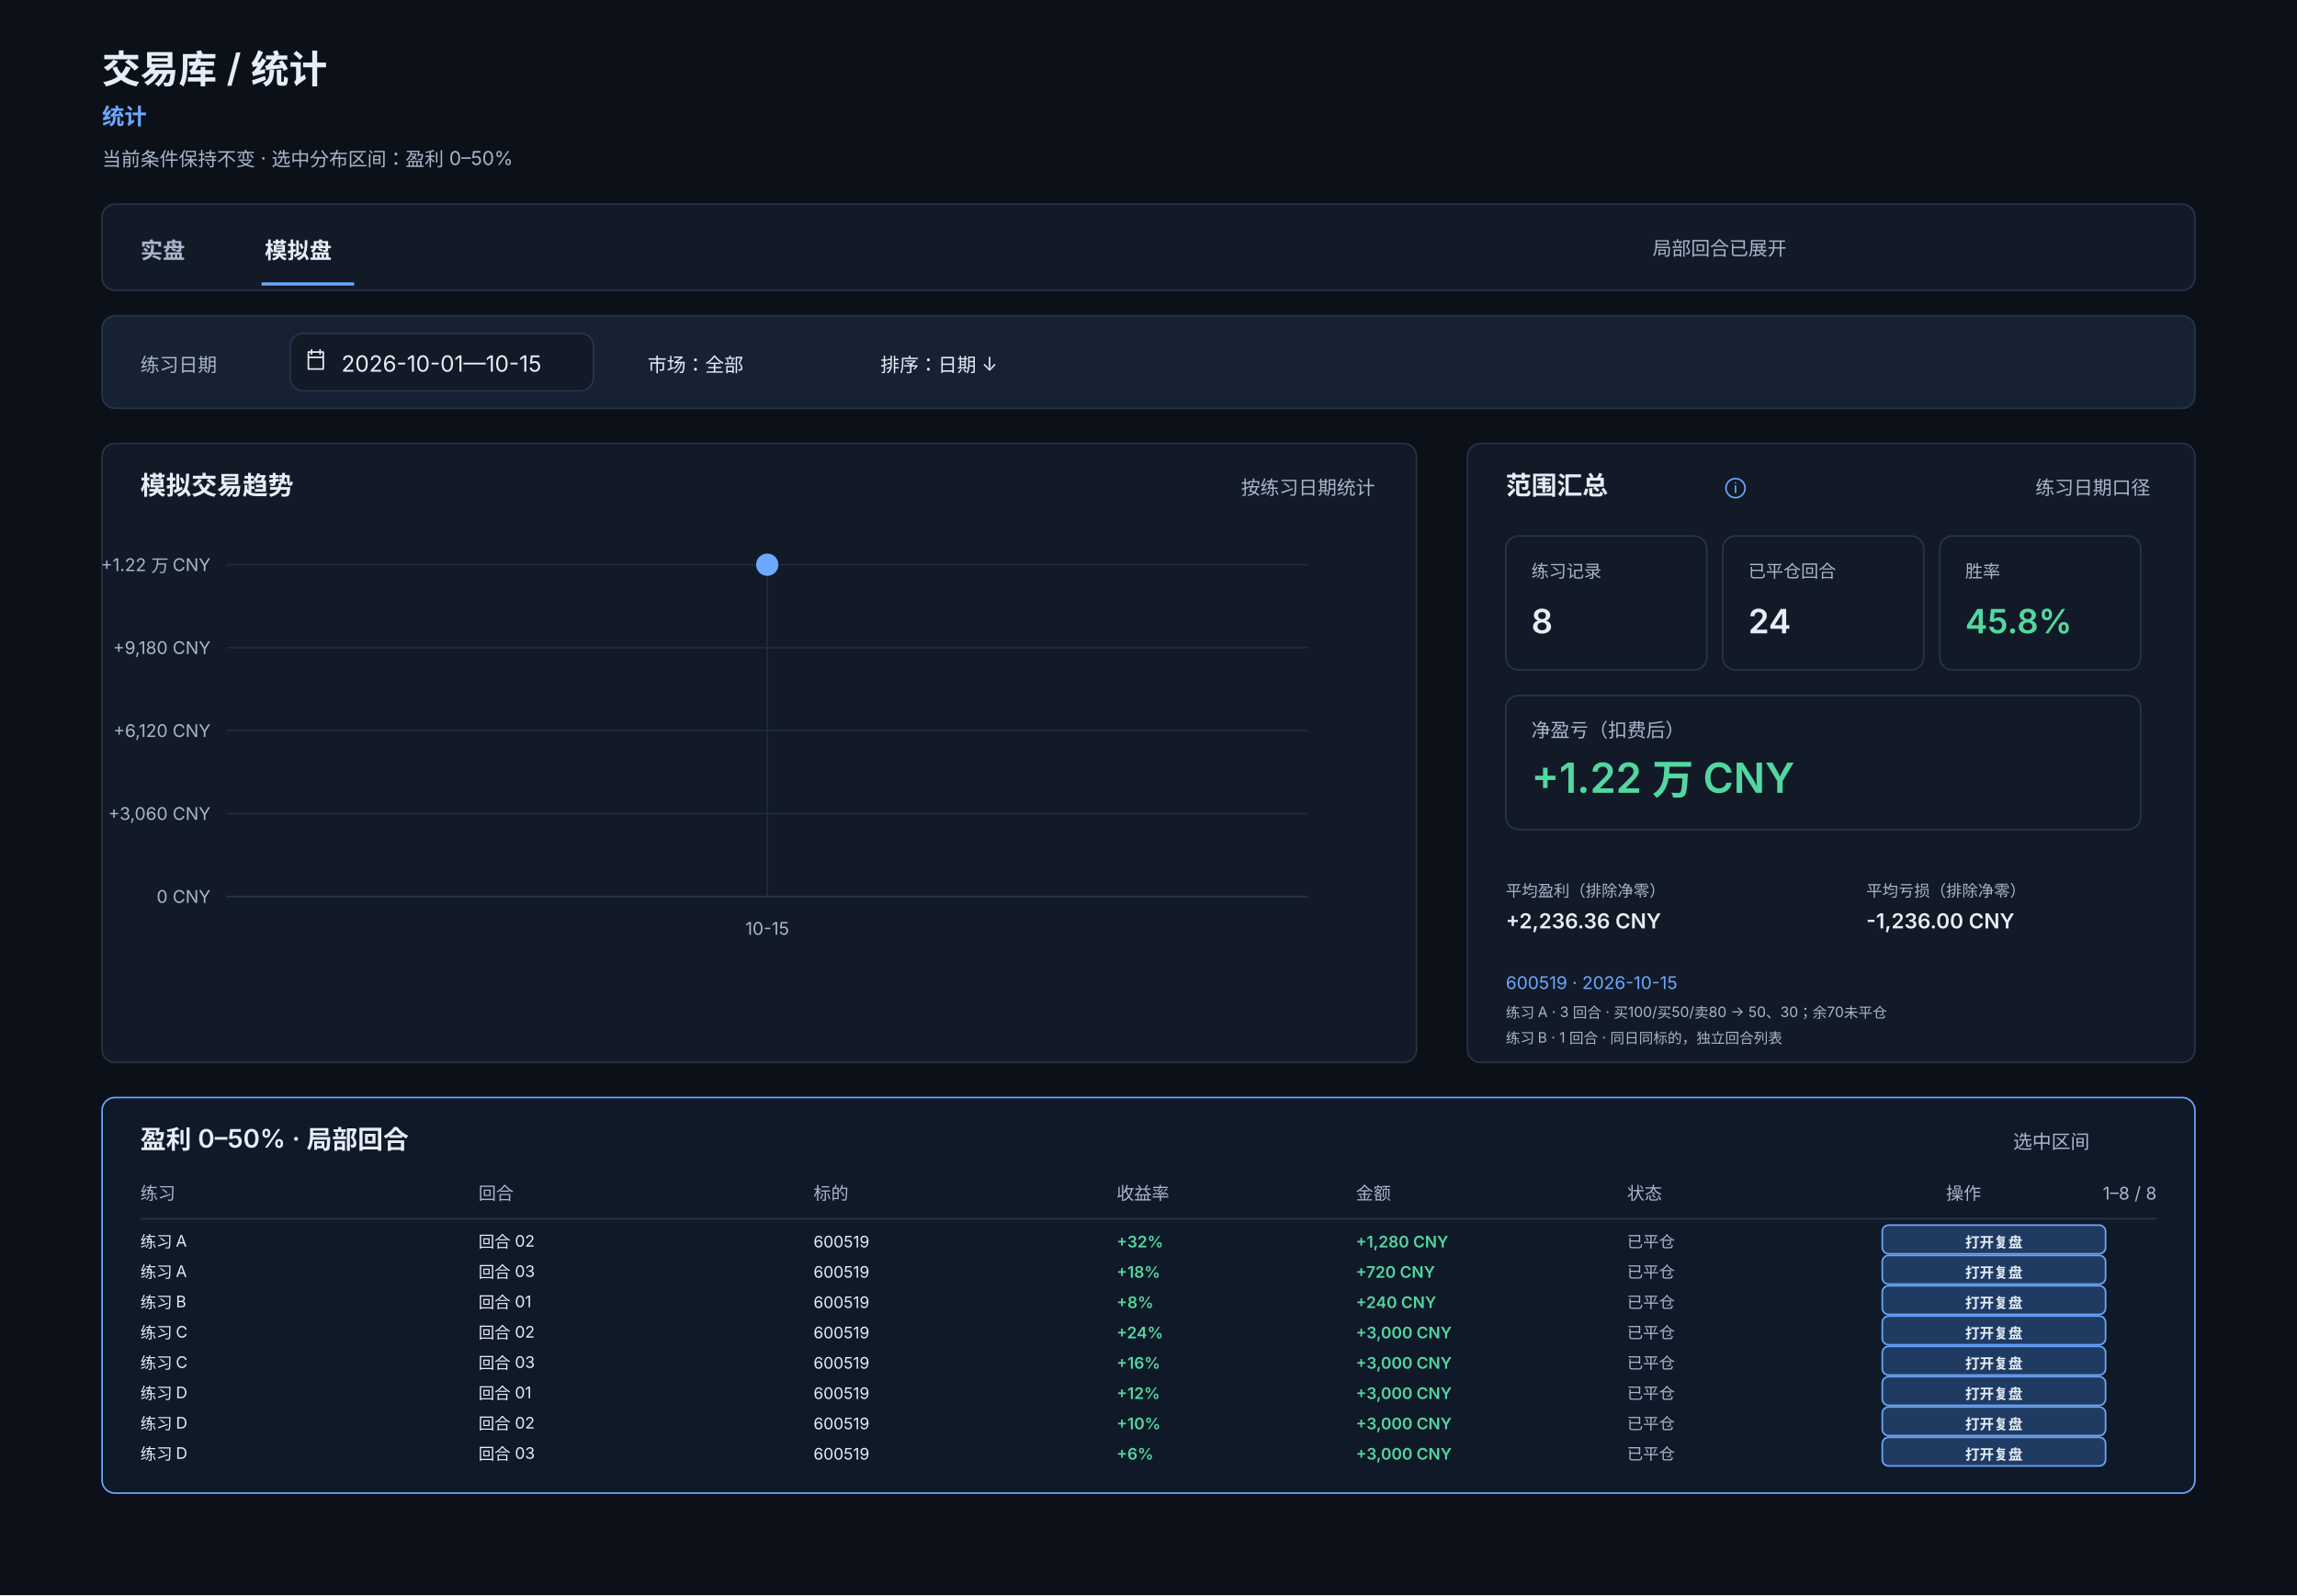
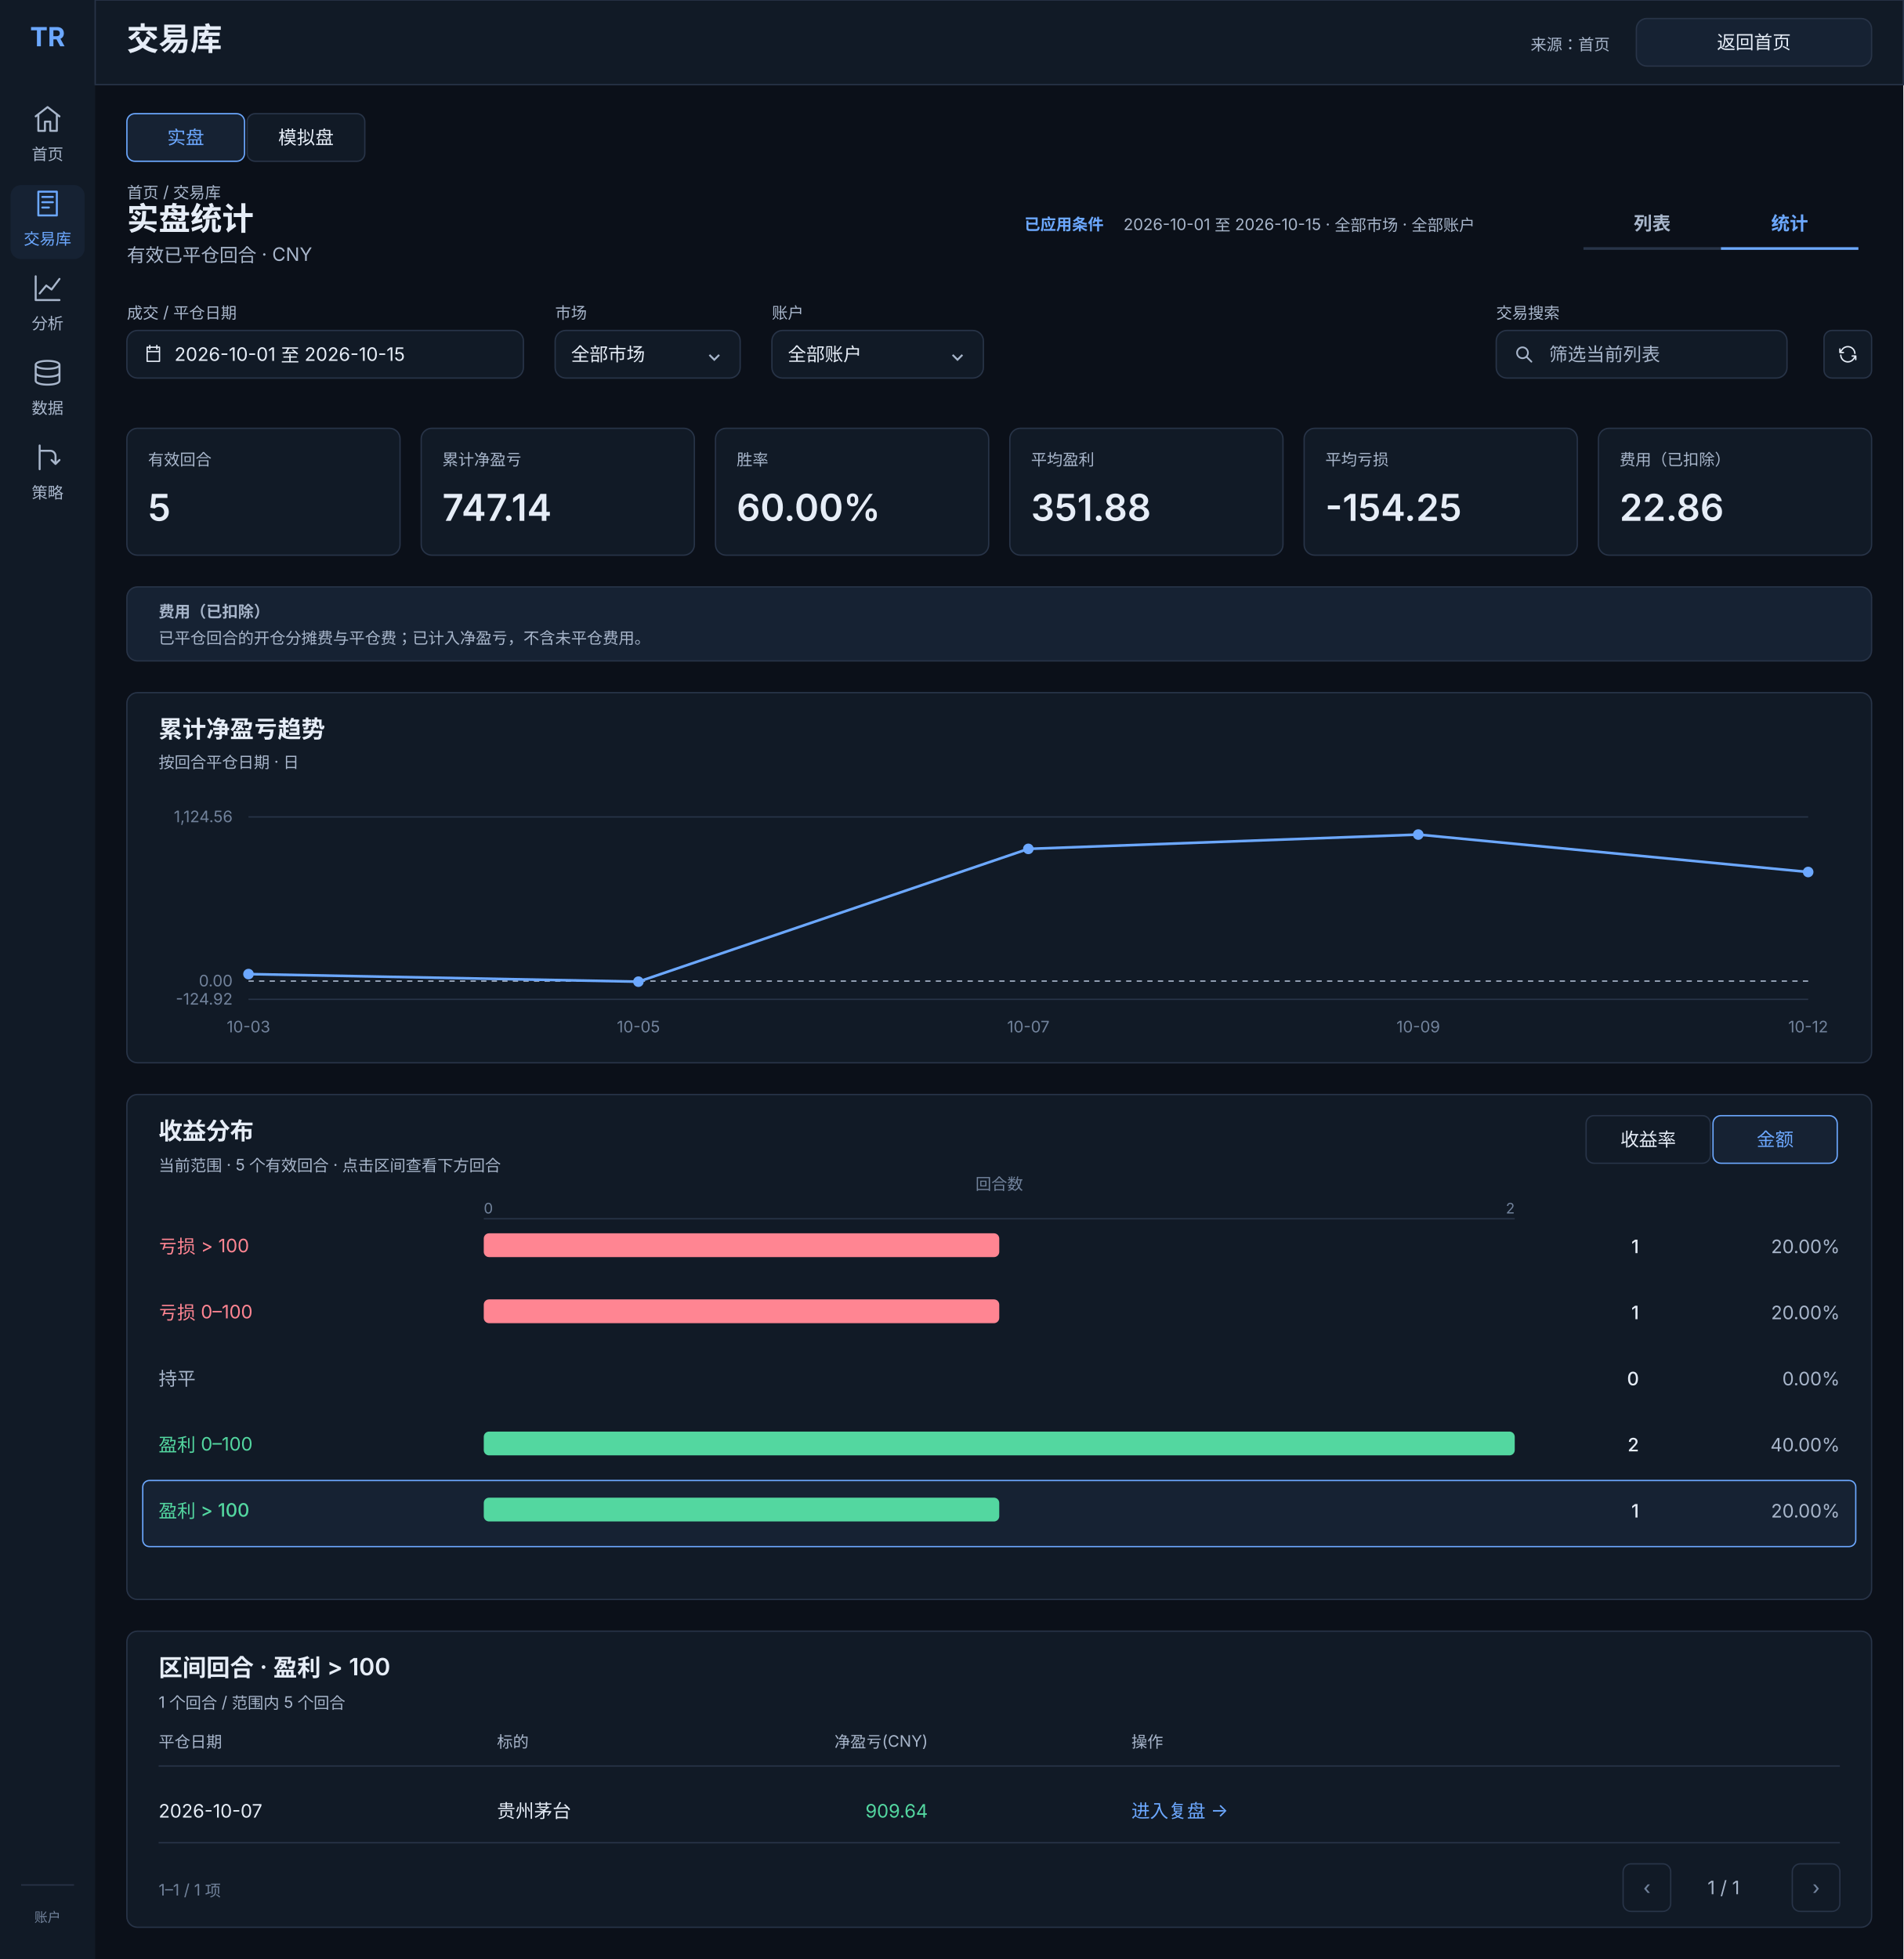
- <svg xmlns="http://www.w3.org/2000/svg" width="1440" height="1000" viewBox="0 0 1440 1000" role="img" aria-label="03-distribution-selected.svg">
+ <svg xmlns="http://www.w3.org/2000/svg" width="1440" height="1482" viewBox="0 0 1440 1482" role="img" aria-label="实盘统计">
  <style>text{font-family:-apple-system,BlinkMacSystemFont,'Segoe UI',sans-serif;font-variant-numeric:tabular-nums}</style>
-   <rect width="1440" height="1000" fill="#0B1019" />
-   <text x="64" y="52" font-size="24" fill="#E6EDF7" font-weight="600" text-anchor="start">交易库 / 统计</text>
-   <text x="64" y="78" font-size="14" fill="#6CA8FF" font-weight="600" text-anchor="start">统计</text>
-   <text x="64" y="104" font-size="12" fill="#A8B6CB" font-weight="400" text-anchor="start">当前条件保持不变 · 选中分布区间：盈利 0–50%</text>
-   <rect x="64" y="128" width="1312" height="54" rx="8" fill="#111A26" stroke="#283448" />
-   <text x="88" y="162" font-size="14" fill="#A8B6CB" font-weight="600" text-anchor="start">实盘</text>
-   <text x="166" y="162" font-size="14" fill="#E6EDF7" font-weight="600" text-anchor="start">模拟盘</text>
-   <path d="M164 178 L222 178" fill="none" stroke="#6CA8FF" stroke-width="2" />
-   <text x="1120" y="160" font-size="12" fill="#A8B6CB" font-weight="400" text-anchor="end">局部回合已展开</text>
-   <rect x="64" y="198" width="1312" height="58" rx="8" fill="#162233" stroke="#283448" />
-   <text x="88" y="233" font-size="12" fill="#A8B6CB" font-weight="400" text-anchor="start">练习日期</text>
-   <rect x="182" y="209" width="190" height="36" rx="8" fill="#111A26" stroke="#283448" />
-   <svg x="190" y="218" width="16" height="16" viewBox="0 0 24 24">
+   <rect width="1440" height="1482" fill="#0B1019" />
+   <rect x="0" y="0" width="72" height="1482" fill="#111A26" />
+   <text x="36" y="35" font-size="20" fill="#6CA8FF" font-weight="700" text-anchor="middle">TR</text>
+   <svg x="24" y="78" width="24" height="24" viewBox="0 0 24 24" aria-hidden="true">
+     <path d="M3 10L12 3l9 7M5 9v12h5v-7h4v7h5V9" fill="none" stroke="#A8B6CB" stroke-width="1.5" stroke-linecap="round" stroke-linejoin="round" />
+   </svg>
+   <text x="36" y="121" font-size="12" fill="#A8B6CB" font-weight="400" text-anchor="middle">首页</text>
+   <rect x="8" y="140" width="56" height="56" rx="8" fill="#162233" />
+   <svg x="24" y="142" width="24" height="24" viewBox="0 0 24 24" aria-hidden="true">
+     <path d="M5 3h14v18H5zM8 7h8M8 11h8M8 15h5" fill="none" stroke="#6CA8FF" stroke-width="1.5" stroke-linecap="round" stroke-linejoin="round" />
+   </svg>
+   <text x="36" y="185" font-size="12" fill="#6CA8FF" font-weight="400" text-anchor="middle">交易库</text>
+   <svg x="24" y="206" width="24" height="24" viewBox="0 0 24 24" aria-hidden="true">
+     <path d="M3 3v18h18M6 16l5-6 4 3 6-8" fill="none" stroke="#A8B6CB" stroke-width="1.5" stroke-linecap="round" stroke-linejoin="round" />
+   </svg>
+   <text x="36" y="249" font-size="12" fill="#A8B6CB" font-weight="400" text-anchor="middle">分析</text>
+   <svg x="24" y="270" width="24" height="24" viewBox="0 0 24 24" aria-hidden="true">
+     <path d="M3 6c0-4 18-4 18 0v12c0 4-18 4-18 0zM3 6c0 4 18 4 18 0M3 12c0 4 18 4 18 0" fill="none" stroke="#A8B6CB" stroke-width="1.5" stroke-linecap="round" stroke-linejoin="round" />
+   </svg>
+   <text x="36" y="313" font-size="12" fill="#A8B6CB" font-weight="400" text-anchor="middle">数据</text>
+   <svg x="24" y="334" width="24" height="24" viewBox="0 0 24 24" aria-hidden="true">
+     <path d="M6 3v18M6 7h8a4 4 0 0 1 4 4v6M15 14l3 3 3-3" fill="none" stroke="#A8B6CB" stroke-width="1.5" stroke-linecap="round" stroke-linejoin="round" />
+   </svg>
+   <text x="36" y="377" font-size="12" fill="#A8B6CB" font-weight="400" text-anchor="middle">策略</text>
+   <line x1="16" y1="1426" x2="56" y2="1426" stroke="#283448" stroke-width="1" />
+   <text x="36" y="1454" font-size="10" fill="#71829B" font-weight="500" text-anchor="middle">账户</text>
+   <rect x="72" y="0" width="1368" height="64" fill="#111A26" stroke="#283448" />
+   <text x="96" y="38" font-size="24" fill="#E6EDF7" font-weight="600" text-anchor="start">交易库</text>
+   <text x="1218" y="38" font-size="12" fill="#A8B6CB" font-weight="400" text-anchor="end">来源：首页</text>
+   <rect x="1238" y="14" width="178" height="36" rx="8" fill="#162233" stroke="#283448" />
+   <text x="1327" y="37" font-size="14" fill="#E6EDF7" font-weight="500" text-anchor="middle">返回首页</text>
+   <rect x="96" y="86" width="89" height="36" rx="6" fill="#162233" stroke="#6CA8FF" />
+   <text x="140.5" y="109" font-size="14" fill="#6CA8FF" font-weight="500" text-anchor="middle">实盘</text>
+   <rect x="187" y="86" width="89" height="36" rx="6" fill="#111A26" stroke="#283448" />
+   <text x="231.5" y="109" font-size="14" fill="#E6EDF7" font-weight="500" text-anchor="middle">模拟盘</text>
+   <text x="96" y="150" font-size="12" fill="#A8B6CB" font-weight="400" text-anchor="start">首页 / 交易库</text>
+   <text x="96" y="174" font-size="24" fill="#E6EDF7" font-weight="600" text-anchor="start">实盘统计</text>
+   <text x="96" y="198" font-size="14" fill="#A8B6CB" font-weight="400" text-anchor="start">有效已平仓回合 · CNY</text>
+   <text x="775" y="174" font-size="12" fill="#6CA8FF" font-weight="600" text-anchor="start">已应用条件</text>
+   <text x="850" y="174" font-size="12" fill="#A8B6CB" font-weight="400" text-anchor="start">2026-10-01 至 2026-10-15 · 全部市场 · 全部账户</text>
+   <text x="1250" y="174" font-size="14" fill="#A8B6CB" font-weight="600" text-anchor="middle">列表</text>
+   <text x="1354" y="174" font-size="14" fill="#6CA8FF" font-weight="600" text-anchor="middle">统计</text>
+   <line x1="1198" y1="188" x2="1302" y2="188" stroke="#283448" stroke-width="2" />
+   <line x1="1302" y1="188" x2="1406" y2="188" stroke="#6CA8FF" stroke-width="2" />
+   <text x="96" y="241" font-size="12" fill="#A8B6CB" font-weight="400" text-anchor="start">成交 / 平仓日期</text>
+   <rect x="96" y="250" width="300" height="36" rx="8" fill="#111A26" stroke="#283448" />
+   <svg x="108" y="260" width="16" height="16" viewBox="0 0 24 24" aria-hidden="true">
    <path d="M5 4h14v16H5zM8 2v4M16 2v4M5 9h14" fill="none" stroke="#E6EDF7" stroke-width="1.5" stroke-linecap="round" stroke-linejoin="round" />
  </svg>
-   <text x="214" y="233" font-size="14" fill="#E6EDF7" font-weight="400" text-anchor="start">2026-10-01—10-15</text>
-   <text x="406" y="233" font-size="12" fill="#E6EDF7" font-weight="400" text-anchor="start">市场：全部</text>
-   <text x="552" y="233" font-size="12" fill="#E6EDF7" font-weight="400" text-anchor="start">排序：日期 ↓</text>
-   <rect x="64" y="278" width="824" height="388" rx="8" fill="#111A26" stroke="#283448" />
-   <text x="88" y="310" font-size="16" fill="#E6EDF7" font-weight="600" text-anchor="start">模拟交易趋势</text>
-   <text x="862" y="310" font-size="12" fill="#A8B6CB" font-weight="400" text-anchor="end">按练习日期统计</text>
-   <path d="M142 354 L820 354" fill="none" stroke="#202B3A" stroke-width="1" />
-   <text x="132" y="358" font-size="11" fill="#A8B6CB" font-weight="400" text-anchor="end">+1.22 万 CNY</text>
-   <path d="M142 406 L820 406" fill="none" stroke="#202B3A" stroke-width="1" />
-   <text x="132" y="410" font-size="11" fill="#A8B6CB" font-weight="400" text-anchor="end">+9,180 CNY</text>
-   <path d="M142 458 L820 458" fill="none" stroke="#202B3A" stroke-width="1" />
-   <text x="132" y="462" font-size="11" fill="#A8B6CB" font-weight="400" text-anchor="end">+6,120 CNY</text>
-   <path d="M142 510 L820 510" fill="none" stroke="#202B3A" stroke-width="1" />
-   <text x="132" y="514" font-size="11" fill="#A8B6CB" font-weight="400" text-anchor="end">+3,060 CNY</text>
-   <path d="M142 562 L820 562" fill="none" stroke="#283448" stroke-width="1" />
-   <text x="132" y="566" font-size="11" fill="#A8B6CB" font-weight="400" text-anchor="end">0 CNY</text>
-   <path d="M481 354 L481 562" fill="none" stroke="#202B3A" stroke-width="1" />
-   <text x="481" y="586" font-size="11" fill="#A8B6CB" font-weight="400" text-anchor="middle">10-15</text>
-   <polyline points="481,354.00" stroke="#6CA8FF" stroke-width="3" fill="none" />
-   <circle cx="481" cy="354.00" r="7" fill="#6CA8FF" />
-   <rect x="920" y="278" width="456" height="388" rx="8" fill="#111A26" stroke="#283448" />
-   <text x="944" y="310" font-size="16" fill="#E6EDF7" font-weight="600" text-anchor="start">范围汇总</text>
-   <g role="img" aria-label="统计口径：分布分母固定为当前范围全部有效回合，包含净零并排除未平仓余量；局部列表只展示所选回合；下钻与返回不改变分母。" data-control="stats-scope-info" data-icon="info">
-     <svg x="1080" y="298" width="16" height="16" viewBox="0 0 24 24" aria-hidden="true">
-       <circle cx="12" cy="12" r="9" fill="none" stroke="#6CA8FF" stroke-width="1.5" />
-       <path d="M12 10v6M12 7h.01" fill="none" stroke="#6CA8FF" stroke-width="1.5" stroke-linecap="round" stroke-linejoin="round" />
-     </svg>
-   </g>
-   <text x="1348" y="310" font-size="12" fill="#A8B6CB" font-weight="400" text-anchor="end">练习日期口径</text>
-   <rect x="944" y="336" width="126" height="84" rx="8" fill="#111A26" stroke="#283448" />
-   <text x="960" y="362" font-size="11" fill="#A8B6CB" font-weight="400" text-anchor="start">练习记录</text>
-   <text x="960" y="397" font-size="21" fill="#E6EDF7" font-weight="600" text-anchor="start">8</text>
-   <rect x="1080" y="336" width="126" height="84" rx="8" fill="#111A26" stroke="#283448" />
-   <text x="1096" y="362" font-size="11" fill="#A8B6CB" font-weight="400" text-anchor="start">已平仓回合</text>
-   <text x="1096" y="397" font-size="21" fill="#E6EDF7" font-weight="600" text-anchor="start">24</text>
-   <rect x="1216" y="336" width="126" height="84" rx="8" fill="#111A26" stroke="#283448" />
-   <text x="1232" y="362" font-size="11" fill="#A8B6CB" font-weight="400" text-anchor="start">胜率</text>
-   <text x="1232" y="397" font-size="21" fill="#53D7A0" font-weight="600" text-anchor="start">45.8%</text>
-   <rect x="944" y="436" width="398" height="84" rx="8" fill="#111A26" stroke="#283448" />
-   <text x="960" y="462" font-size="12" fill="#A8B6CB" font-weight="400" text-anchor="start">净盈亏（扣费后）</text>
-   <text x="960" y="497" font-size="26" fill="#53D7A0" font-weight="600" text-anchor="start">+1.22 万 CNY</text>
-   <text x="944" y="562" font-size="10" fill="#A8B6CB" font-weight="400" text-anchor="start">平均盈利（排除净零）</text>
-   <text x="944" y="582" font-size="13" fill="#E6EDF7" font-weight="600" text-anchor="start">+2,236.36 CNY</text>
-   <text x="1170" y="562" font-size="10" fill="#A8B6CB" font-weight="400" text-anchor="start">平均亏损（排除净零）</text>
-   <text x="1170" y="582" font-size="13" fill="#E6EDF7" font-weight="600" text-anchor="start">-1,236.00 CNY</text>
-   <text x="944" y="620" font-size="11" fill="#6CA8FF" font-weight="400" text-anchor="start">600519 · 2026-10-15</text>
-   <text x="944" y="638" font-size="9" fill="#A8B6CB" font-weight="400" text-anchor="start">练习 A · 3 回合 · 买100/买50/卖80 → 50、30；余70未平仓</text>
-   <text x="944" y="654" font-size="9" fill="#A8B6CB" font-weight="400" text-anchor="start">练习 B · 1 回合 · 同日同标的，独立回合列表</text>
-   <rect x="64" y="688" width="1312" height="248" rx="8" fill="#0F1928" stroke="#6CA8FF" />
-   <text x="88" y="720" font-size="16" fill="#E6EDF7" font-weight="600" text-anchor="start">盈利 0–50% · 局部回合</text>
-   <text x="1310" y="720" font-size="12" fill="#A8B6CB" font-weight="400" text-anchor="end">选中区间</text>
-   <text x="88" y="752" font-size="11" fill="#A8B6CB" font-weight="400" text-anchor="start">练习</text>
-   <text x="300" y="752" font-size="11" fill="#A8B6CB" font-weight="400" text-anchor="start">回合</text>
-   <text x="510" y="752" font-size="11" fill="#A8B6CB" font-weight="400" text-anchor="start">标的</text>
-   <text x="700" y="752" font-size="11" fill="#A8B6CB" font-weight="400" text-anchor="start">收益率</text>
-   <text x="850" y="752" font-size="11" fill="#A8B6CB" font-weight="400" text-anchor="start">金额</text>
-   <text x="1020" y="752" font-size="11" fill="#A8B6CB" font-weight="400" text-anchor="start">状态</text>
-   <text x="1220" y="752" font-size="11" fill="#A8B6CB" font-weight="400" text-anchor="start">操作</text>
-   <text x="1352" y="752" font-size="11" fill="#A8B6CB" font-weight="400" text-anchor="end">1–8 / 8</text>
-   <path d="M88 764 L1352 764" fill="none" stroke="#283448" stroke-width="1" />
-   <text x="88" y="782" font-size="10" fill="#E6EDF7" font-weight="400" text-anchor="start">练习 A</text>
-   <text x="300" y="782" font-size="10" fill="#E6EDF7" font-weight="400" text-anchor="start">回合 02</text>
-   <text x="510" y="782" font-size="10" fill="#E6EDF7" font-weight="400" text-anchor="start">600519</text>
-   <text x="700" y="782" font-size="10" fill="#53D7A0" font-weight="600" text-anchor="start">+32%</text>
-   <text x="850" y="782" font-size="10" fill="#53D7A0" font-weight="600" text-anchor="start">+1,280 CNY</text>
-   <text x="1020" y="782" font-size="10" fill="#A8B6CB" font-weight="400" text-anchor="start">已平仓</text>
-   <rect x="1180" y="768" width="140" height="18" rx="4" fill="#203B62" stroke="#6CA8FF" />
-   <text x="1250" y="782" font-size="9" fill="#E6EDF7" font-weight="600" text-anchor="middle">打开复盘</text>
-   <text x="88" y="801" font-size="10" fill="#E6EDF7" font-weight="400" text-anchor="start">练习 A</text>
-   <text x="300" y="801" font-size="10" fill="#E6EDF7" font-weight="400" text-anchor="start">回合 03</text>
-   <text x="510" y="801" font-size="10" fill="#E6EDF7" font-weight="400" text-anchor="start">600519</text>
-   <text x="700" y="801" font-size="10" fill="#53D7A0" font-weight="600" text-anchor="start">+18%</text>
-   <text x="850" y="801" font-size="10" fill="#53D7A0" font-weight="600" text-anchor="start">+720 CNY</text>
-   <text x="1020" y="801" font-size="10" fill="#A8B6CB" font-weight="400" text-anchor="start">已平仓</text>
-   <rect x="1180" y="787" width="140" height="18" rx="4" fill="#203B62" stroke="#6CA8FF" />
-   <text x="1250" y="801" font-size="9" fill="#E6EDF7" font-weight="600" text-anchor="middle">打开复盘</text>
-   <text x="88" y="820" font-size="10" fill="#E6EDF7" font-weight="400" text-anchor="start">练习 B</text>
-   <text x="300" y="820" font-size="10" fill="#E6EDF7" font-weight="400" text-anchor="start">回合 01</text>
-   <text x="510" y="820" font-size="10" fill="#E6EDF7" font-weight="400" text-anchor="start">600519</text>
-   <text x="700" y="820" font-size="10" fill="#53D7A0" font-weight="600" text-anchor="start">+8%</text>
-   <text x="850" y="820" font-size="10" fill="#53D7A0" font-weight="600" text-anchor="start">+240 CNY</text>
-   <text x="1020" y="820" font-size="10" fill="#A8B6CB" font-weight="400" text-anchor="start">已平仓</text>
-   <rect x="1180" y="806" width="140" height="18" rx="4" fill="#203B62" stroke="#6CA8FF" />
-   <text x="1250" y="820" font-size="9" fill="#E6EDF7" font-weight="600" text-anchor="middle">打开复盘</text>
-   <text x="88" y="839" font-size="10" fill="#E6EDF7" font-weight="400" text-anchor="start">练习 C</text>
-   <text x="300" y="839" font-size="10" fill="#E6EDF7" font-weight="400" text-anchor="start">回合 02</text>
-   <text x="510" y="839" font-size="10" fill="#E6EDF7" font-weight="400" text-anchor="start">600519</text>
-   <text x="700" y="839" font-size="10" fill="#53D7A0" font-weight="600" text-anchor="start">+24%</text>
-   <text x="850" y="839" font-size="10" fill="#53D7A0" font-weight="600" text-anchor="start">+3,000 CNY</text>
-   <text x="1020" y="839" font-size="10" fill="#A8B6CB" font-weight="400" text-anchor="start">已平仓</text>
-   <rect x="1180" y="825" width="140" height="18" rx="4" fill="#203B62" stroke="#6CA8FF" />
-   <text x="1250" y="839" font-size="9" fill="#E6EDF7" font-weight="600" text-anchor="middle">打开复盘</text>
-   <text x="88" y="858" font-size="10" fill="#E6EDF7" font-weight="400" text-anchor="start">练习 C</text>
-   <text x="300" y="858" font-size="10" fill="#E6EDF7" font-weight="400" text-anchor="start">回合 03</text>
-   <text x="510" y="858" font-size="10" fill="#E6EDF7" font-weight="400" text-anchor="start">600519</text>
-   <text x="700" y="858" font-size="10" fill="#53D7A0" font-weight="600" text-anchor="start">+16%</text>
-   <text x="850" y="858" font-size="10" fill="#53D7A0" font-weight="600" text-anchor="start">+3,000 CNY</text>
-   <text x="1020" y="858" font-size="10" fill="#A8B6CB" font-weight="400" text-anchor="start">已平仓</text>
-   <rect x="1180" y="844" width="140" height="18" rx="4" fill="#203B62" stroke="#6CA8FF" />
-   <text x="1250" y="858" font-size="9" fill="#E6EDF7" font-weight="600" text-anchor="middle">打开复盘</text>
-   <text x="88" y="877" font-size="10" fill="#E6EDF7" font-weight="400" text-anchor="start">练习 D</text>
-   <text x="300" y="877" font-size="10" fill="#E6EDF7" font-weight="400" text-anchor="start">回合 01</text>
-   <text x="510" y="877" font-size="10" fill="#E6EDF7" font-weight="400" text-anchor="start">600519</text>
-   <text x="700" y="877" font-size="10" fill="#53D7A0" font-weight="600" text-anchor="start">+12%</text>
-   <text x="850" y="877" font-size="10" fill="#53D7A0" font-weight="600" text-anchor="start">+3,000 CNY</text>
-   <text x="1020" y="877" font-size="10" fill="#A8B6CB" font-weight="400" text-anchor="start">已平仓</text>
-   <rect x="1180" y="863" width="140" height="18" rx="4" fill="#203B62" stroke="#6CA8FF" />
-   <text x="1250" y="877" font-size="9" fill="#E6EDF7" font-weight="600" text-anchor="middle">打开复盘</text>
-   <text x="88" y="896" font-size="10" fill="#E6EDF7" font-weight="400" text-anchor="start">练习 D</text>
-   <text x="300" y="896" font-size="10" fill="#E6EDF7" font-weight="400" text-anchor="start">回合 02</text>
-   <text x="510" y="896" font-size="10" fill="#E6EDF7" font-weight="400" text-anchor="start">600519</text>
-   <text x="700" y="896" font-size="10" fill="#53D7A0" font-weight="600" text-anchor="start">+10%</text>
-   <text x="850" y="896" font-size="10" fill="#53D7A0" font-weight="600" text-anchor="start">+3,000 CNY</text>
-   <text x="1020" y="896" font-size="10" fill="#A8B6CB" font-weight="400" text-anchor="start">已平仓</text>
-   <rect x="1180" y="882" width="140" height="18" rx="4" fill="#203B62" stroke="#6CA8FF" />
-   <text x="1250" y="896" font-size="9" fill="#E6EDF7" font-weight="600" text-anchor="middle">打开复盘</text>
-   <text x="88" y="915" font-size="10" fill="#E6EDF7" font-weight="400" text-anchor="start">练习 D</text>
-   <text x="300" y="915" font-size="10" fill="#E6EDF7" font-weight="400" text-anchor="start">回合 03</text>
-   <text x="510" y="915" font-size="10" fill="#E6EDF7" font-weight="400" text-anchor="start">600519</text>
-   <text x="700" y="915" font-size="10" fill="#53D7A0" font-weight="600" text-anchor="start">+6%</text>
-   <text x="850" y="915" font-size="10" fill="#53D7A0" font-weight="600" text-anchor="start">+3,000 CNY</text>
-   <text x="1020" y="915" font-size="10" fill="#A8B6CB" font-weight="400" text-anchor="start">已平仓</text>
-   <rect x="1180" y="901" width="140" height="18" rx="4" fill="#203B62" stroke="#6CA8FF" />
-   <text x="1250" y="915" font-size="9" fill="#E6EDF7" font-weight="600" text-anchor="middle">打开复盘</text>
+   <text x="132" y="273" font-size="14" fill="#E6EDF7" font-weight="400" text-anchor="start">2026-10-01 至 2026-10-15</text>
+   <text x="420" y="241" font-size="12" fill="#A8B6CB" font-weight="400" text-anchor="start">市场</text>
+   <rect x="420" y="250" width="140" height="36" rx="8" fill="#111A26" stroke="#283448" />
+   <text x="432" y="273" font-size="14" fill="#E6EDF7" font-weight="400" text-anchor="start">全部市场</text>
+   <text x="546" y="273" font-size="14" fill="#A8B6CB" font-weight="600" text-anchor="end">⌄</text>
+   <text x="584" y="241" font-size="12" fill="#A8B6CB" font-weight="400" text-anchor="start">账户</text>
+   <rect x="584" y="250" width="160" height="36" rx="8" fill="#111A26" stroke="#283448" />
+   <text x="596" y="273" font-size="14" fill="#E6EDF7" font-weight="400" text-anchor="start">全部账户</text>
+   <text x="730" y="273" font-size="14" fill="#A8B6CB" font-weight="600" text-anchor="end">⌄</text>
+   <text x="1132" y="241" font-size="12" fill="#A8B6CB" font-weight="400" text-anchor="start">交易搜索</text>
+   <rect x="1132" y="250" width="220" height="36" rx="8" fill="#111A26" stroke="#283448" />
+   <svg x="1144" y="259" width="18" height="18" viewBox="0 0 24 24" aria-hidden="true">
+     <circle cx="10.5" cy="10.5" r="5.5" fill="none" stroke="#A8B6CB" stroke-width="1.7" />
+     <path d="m15 15 4.5 4.5" fill="none" stroke="#A8B6CB" stroke-width="1.7" stroke-linecap="round" />
+   </svg>
+   <text x="1172" y="273" font-size="14" fill="#A8B6CB" font-weight="400" text-anchor="start">筛选当前列表</text>
+   <rect x="1380" y="250" width="36" height="36" rx="6" fill="#111A26" stroke="#283448" />
+   <text x="1398" y="273" font-size="14" fill="#E6EDF7" font-weight="500" text-anchor="middle" />
+   <svg x="1390" y="260" width="16" height="16" viewBox="0 0 24 24" aria-hidden="true">
+     <path d="M20 11a8 8 0 0 0-14.7-4L3 10m0-4v4h4M4 13a8 8 0 0 0 14.7 4L21 14m0 4v-4h-4" fill="none" stroke="#E6EDF7" stroke-width="1.6" stroke-linecap="round" stroke-linejoin="round" />
+   </svg>
+   <rect x="96" y="324" width="206.667" height="96" rx="8" fill="#111A26" stroke="#283448" />
+   <text x="112" y="352" font-size="12" fill="#A8B6CB" font-weight="400" text-anchor="start">有效回合</text>
+   <text x="112" y="394" font-size="28" fill="#E6EDF7" font-weight="600" text-anchor="start">5</text>
+   <rect x="318.667" y="324" width="206.667" height="96" rx="8" fill="#111A26" stroke="#283448" />
+   <text x="334.667" y="352" font-size="12" fill="#A8B6CB" font-weight="400" text-anchor="start">累计净盈亏</text>
+   <text x="334.667" y="394" font-size="28" fill="#E6EDF7" font-weight="600" text-anchor="start">747.14</text>
+   <rect x="541.333" y="324" width="206.667" height="96" rx="8" fill="#111A26" stroke="#283448" />
+   <text x="557.333" y="352" font-size="12" fill="#A8B6CB" font-weight="400" text-anchor="start">胜率</text>
+   <text x="557.333" y="394" font-size="28" fill="#E6EDF7" font-weight="600" text-anchor="start">60.00%</text>
+   <rect x="764" y="324" width="206.667" height="96" rx="8" fill="#111A26" stroke="#283448" />
+   <text x="780" y="352" font-size="12" fill="#A8B6CB" font-weight="400" text-anchor="start">平均盈利</text>
+   <text x="780" y="394" font-size="28" fill="#E6EDF7" font-weight="600" text-anchor="start">351.88</text>
+   <rect x="986.667" y="324" width="206.667" height="96" rx="8" fill="#111A26" stroke="#283448" />
+   <text x="1002.67" y="352" font-size="12" fill="#A8B6CB" font-weight="400" text-anchor="start">平均亏损</text>
+   <text x="1002.67" y="394" font-size="28" fill="#E6EDF7" font-weight="600" text-anchor="start">-154.25</text>
+   <rect x="1209.33" y="324" width="206.667" height="96" rx="8" fill="#111A26" stroke="#283448" />
+   <text x="1225.33" y="352" font-size="12" fill="#A8B6CB" font-weight="400" text-anchor="start">费用（已扣除）</text>
+   <text x="1225.33" y="394" font-size="28" fill="#E6EDF7" font-weight="600" text-anchor="start">22.86</text>
+   <rect x="96" y="444" width="1320" height="56" rx="8" fill="#162233" stroke="#283448" />
+   <text x="120" y="467" font-size="12" fill="#A8B6CB" font-weight="600" text-anchor="start">费用（已扣除）</text>
+   <text x="120" y="487" font-size="12" fill="#A8B6CB" font-weight="400" text-anchor="start">已平仓回合的开仓分摊费与平仓费；已计入净盈亏，不含未平仓费用。</text>
+   <rect x="96" y="524" width="1320" height="280" rx="8" fill="#111A26" stroke="#283448" />
+   <text x="120" y="558" font-size="18" fill="#E6EDF7" font-weight="600" text-anchor="start">累计净盈亏趋势</text>
+   <text x="120" y="581" font-size="12" fill="#A8B6CB" font-weight="400" text-anchor="start">按回合平仓日期 · 日</text>
+   <line x1="188" y1="618" x2="1368" y2="618" stroke="#283448" stroke-width="1" />
+   <text x="176" y="622" font-size="12" fill="#71829B" font-weight="400" text-anchor="end">1,124.56</text>
+   <line x1="188" y1="742.203" x2="1368" y2="742.203" stroke="#A8B6CB" stroke-width="1" stroke-dasharray="4 4" />
+   <text x="176" y="746.203" font-size="12" fill="#71829B" font-weight="400" text-anchor="end">0.00</text>
+   <line x1="188" y1="756" x2="1368" y2="756" stroke="#283448" stroke-width="1" />
+   <text x="176" y="760" font-size="12" fill="#71829B" font-weight="400" text-anchor="end">-124.92</text>
+   <text x="188" y="781" font-size="12" fill="#71829B" font-weight="400" text-anchor="middle">10-03</text>
+   <circle cx="188" cy="736.902" r="4" fill="#6CA8FF" />
+   <text x="483" y="781" font-size="12" fill="#71829B" font-weight="400" text-anchor="middle">10-05</text>
+   <circle cx="483" cy="742.645" r="4" fill="#6CA8FF" />
+   <line x1="188" y1="736.902" x2="483" y2="742.645" stroke="#6CA8FF" stroke-width="2" />
+   <text x="778" y="781" font-size="12" fill="#71829B" font-weight="400" text-anchor="middle">10-07</text>
+   <circle cx="778" cy="642.179" r="4" fill="#6CA8FF" />
+   <line x1="483" y1="742.645" x2="778" y2="642.179" stroke="#6CA8FF" stroke-width="2" />
+   <text x="1073" y="781" font-size="12" fill="#71829B" font-weight="400" text-anchor="middle">10-09</text>
+   <circle cx="1073" cy="631.355" r="4" fill="#6CA8FF" />
+   <line x1="778" y1="642.179" x2="1073" y2="631.355" stroke="#6CA8FF" stroke-width="2" />
+   <text x="1368" y="781" font-size="12" fill="#71829B" font-weight="400" text-anchor="middle">10-12</text>
+   <circle cx="1368" cy="659.684" r="4" fill="#6CA8FF" />
+   <line x1="1073" y1="631.355" x2="1368" y2="659.684" stroke="#6CA8FF" stroke-width="2" />
+   <rect x="96" y="828" width="1320" height="382" rx="8" fill="#111A26" stroke="#283448" />
+   <text x="120" y="862" font-size="18" fill="#E6EDF7" font-weight="600" text-anchor="start">收益分布</text>
+   <text x="120" y="886" font-size="12" fill="#A8B6CB" font-weight="400" text-anchor="start">当前范围 · 5 个有效回合 · 点击区间查看下方回合</text>
+   <text x="756" y="900" font-size="12" fill="#71829B" font-weight="400" text-anchor="middle">回合数</text>
+   <line x1="366" y1="922" x2="1146" y2="922" stroke="#283448" stroke-width="1" />
+   <text x="366" y="918" font-size="11" fill="#71829B" font-weight="400" text-anchor="start">0</text>
+   <text x="1146" y="918" font-size="11" fill="#71829B" font-weight="400" text-anchor="end">2</text>
+   <text x="120" y="948" font-size="14" fill="#FF8592" font-weight="400" text-anchor="start">亏损 &gt; 100</text>
+   <rect x="366" y="933" width="390" height="18" rx="4" fill="#FF8592" data-bar="distribution" data-count="1" data-bar-width="390" />
+   <text x="1240" y="948" font-size="14" fill="#E6EDF7" font-weight="500" text-anchor="end">1</text>
+   <text x="1392" y="948" font-size="14" fill="#A8B6CB" font-weight="400" text-anchor="end">20.00%</text>
+   <text x="120" y="998" font-size="14" fill="#FF8592" font-weight="400" text-anchor="start">亏损 0–100</text>
+   <rect x="366" y="983" width="390" height="18" rx="4" fill="#FF8592" data-bar="distribution" data-count="1" data-bar-width="390" />
+   <text x="1240" y="998" font-size="14" fill="#E6EDF7" font-weight="500" text-anchor="end">1</text>
+   <text x="1392" y="998" font-size="14" fill="#A8B6CB" font-weight="400" text-anchor="end">20.00%</text>
+   <text x="120" y="1048" font-size="14" fill="#A8B6CB" font-weight="400" text-anchor="start">持平</text>
+   <rect x="366" y="1033" width="0" height="18" rx="4" fill="#A8B6CB" data-bar="distribution" data-count="0" data-bar-width="0" />
+   <text x="1240" y="1048" font-size="14" fill="#E6EDF7" font-weight="500" text-anchor="end">0</text>
+   <text x="1392" y="1048" font-size="14" fill="#A8B6CB" font-weight="400" text-anchor="end">0.00%</text>
+   <text x="120" y="1098" font-size="14" fill="#53D7A0" font-weight="400" text-anchor="start">盈利 0–100</text>
+   <rect x="366" y="1083" width="780" height="18" rx="4" fill="#53D7A0" data-bar="distribution" data-count="2" data-bar-width="780" />
+   <text x="1240" y="1098" font-size="14" fill="#E6EDF7" font-weight="500" text-anchor="end">2</text>
+   <text x="1392" y="1098" font-size="14" fill="#A8B6CB" font-weight="400" text-anchor="end">40.00%</text>
+   <rect x="108" y="1120" width="1296" height="50" rx="5" fill="#162233" stroke="#6CA8FF" />
+   <text x="120" y="1148" font-size="14" fill="#53D7A0" font-weight="500" text-anchor="start">盈利 &gt; 100</text>
+   <rect x="366" y="1133" width="390" height="18" rx="4" fill="#53D7A0" data-bar="distribution" data-count="1" data-bar-width="390" />
+   <text x="1240" y="1148" font-size="14" fill="#E6EDF7" font-weight="500" text-anchor="end">1</text>
+   <text x="1392" y="1148" font-size="14" fill="#A8B6CB" font-weight="400" text-anchor="end">20.00%</text>
+   <rect x="1200" y="844" width="94" height="36" rx="6" fill="#111A26" stroke="#283448" />
+   <text x="1247" y="867" font-size="14" fill="#E6EDF7" font-weight="500" text-anchor="middle">收益率</text>
+   <rect x="1296" y="844" width="94" height="36" rx="6" fill="#162233" stroke="#6CA8FF" />
+   <text x="1343" y="867" font-size="14" fill="#6CA8FF" font-weight="500" text-anchor="middle">金额</text>
+   <rect x="96" y="1234" width="1320" height="224" rx="8" fill="#111A26" stroke="#283448" />
+   <text x="120" y="1268" font-size="18" fill="#E6EDF7" font-weight="600" text-anchor="start">区间回合 · 盈利 &gt; 100</text>
+   <text x="120" y="1292" font-size="12" fill="#A8B6CB" font-weight="400" text-anchor="start">1 个回合 / 范围内 5 个回合</text>
+   <text x="120" y="1322" font-size="12" fill="#A8B6CB" font-weight="400" text-anchor="start">平仓日期</text>
+   <text x="376" y="1322" font-size="12" fill="#A8B6CB" font-weight="400" text-anchor="start">标的</text>
+   <text x="702" y="1322" font-size="12" fill="#A8B6CB" font-weight="400" text-anchor="end">净盈亏(CNY)</text>
+   <text x="856" y="1322" font-size="12" fill="#A8B6CB" font-weight="400" text-anchor="start">操作</text>
+   <line x1="120" y1="1336" x2="1392" y2="1336" stroke="#283448" stroke-width="1" />
+   <text x="120" y="1375" font-size="14" fill="#E6EDF7" font-weight="400" text-anchor="start">2026-10-07</text>
+   <text x="376" y="1375" font-size="14" fill="#E6EDF7" font-weight="400" text-anchor="start">贵州茅台</text>
+   <text x="702" y="1375" font-size="14" fill="#53D7A0" font-weight="400" text-anchor="end">909.64</text>
+   <text x="856" y="1375" font-size="14" fill="#6CA8FF" font-weight="400" text-anchor="start">进入复盘 →</text>
+   <line x1="120" y1="1394" x2="1392" y2="1394" stroke="#283448" stroke-width="1" />
+   <text x="120" y="1434" font-size="12" fill="#71829B" font-weight="400" text-anchor="start">1–1 / 1 项</text>
+   <rect x="1228" y="1410" width="36" height="36" rx="6" fill="#111A26" stroke="#283448" />
+   <text x="1246" y="1433" font-size="14" fill="#71829B" font-weight="500" text-anchor="middle">‹</text>
+   <text x="1304" y="1433" font-size="14" fill="#A8B6CB" font-weight="400" text-anchor="middle">1 / 1</text>
+   <rect x="1356" y="1410" width="36" height="36" rx="6" fill="#111A26" stroke="#283448" />
+   <text x="1374" y="1433" font-size="14" fill="#71829B" font-weight="500" text-anchor="middle">›</text>
</svg>
